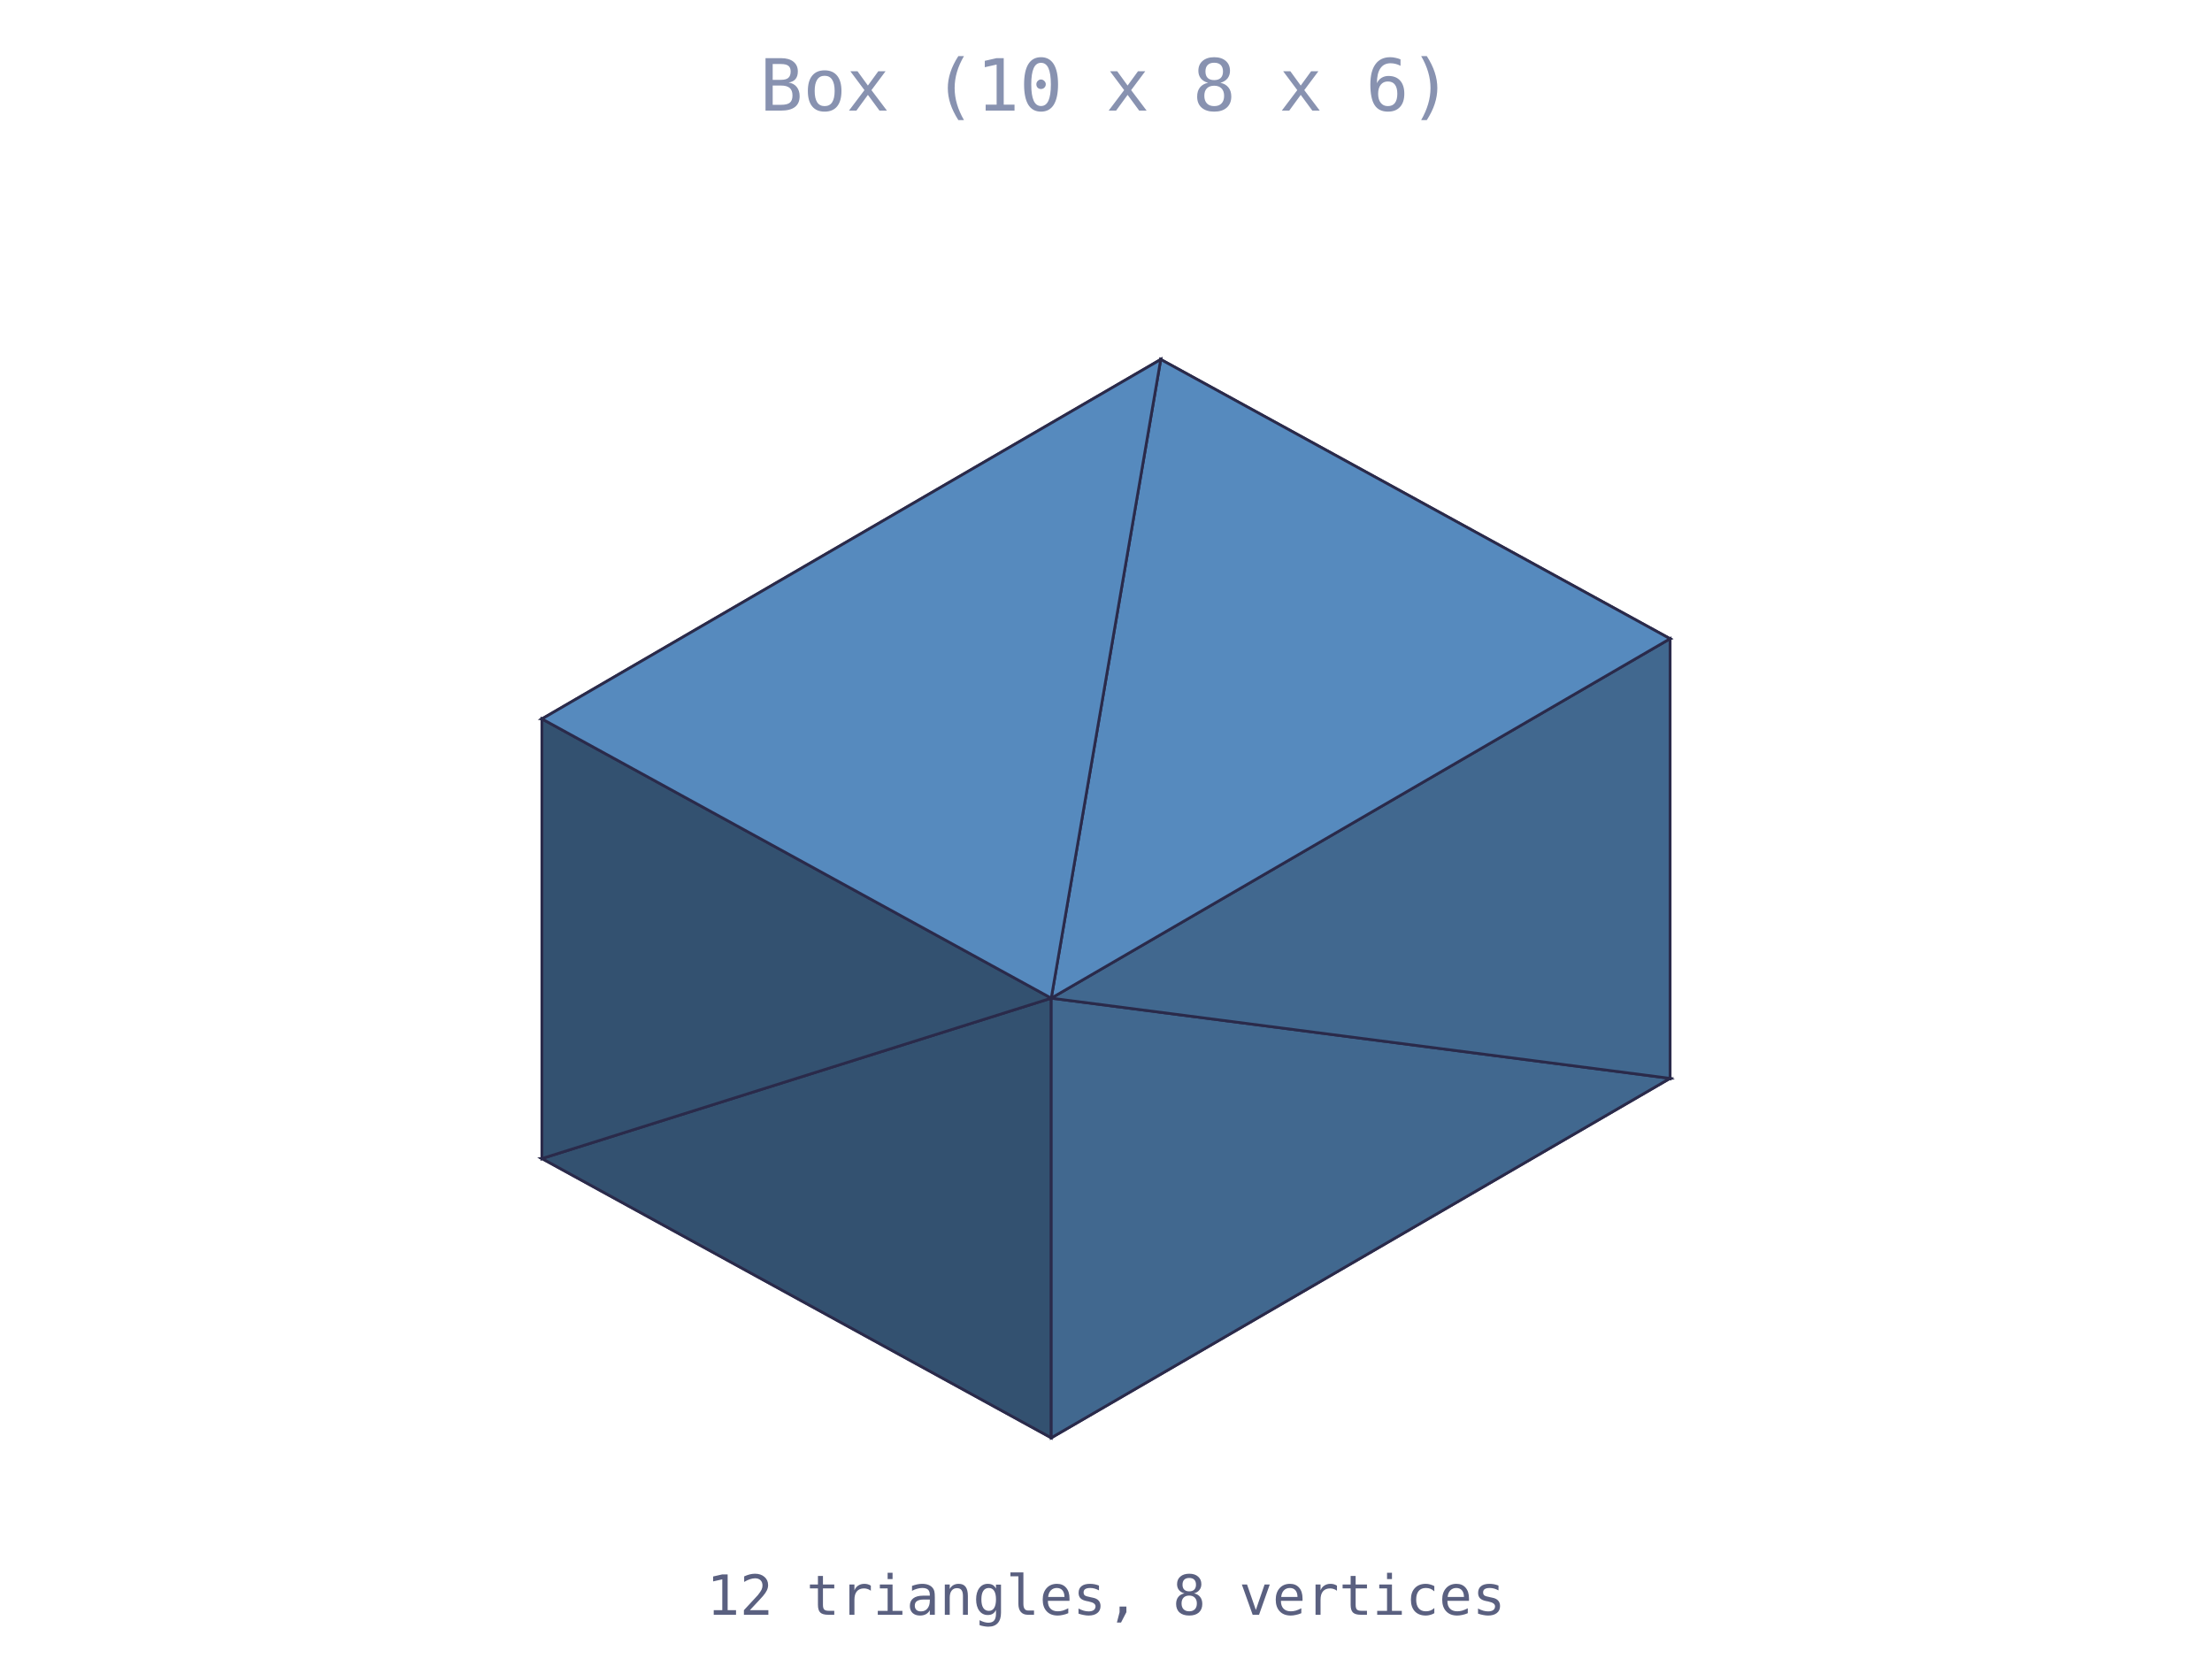
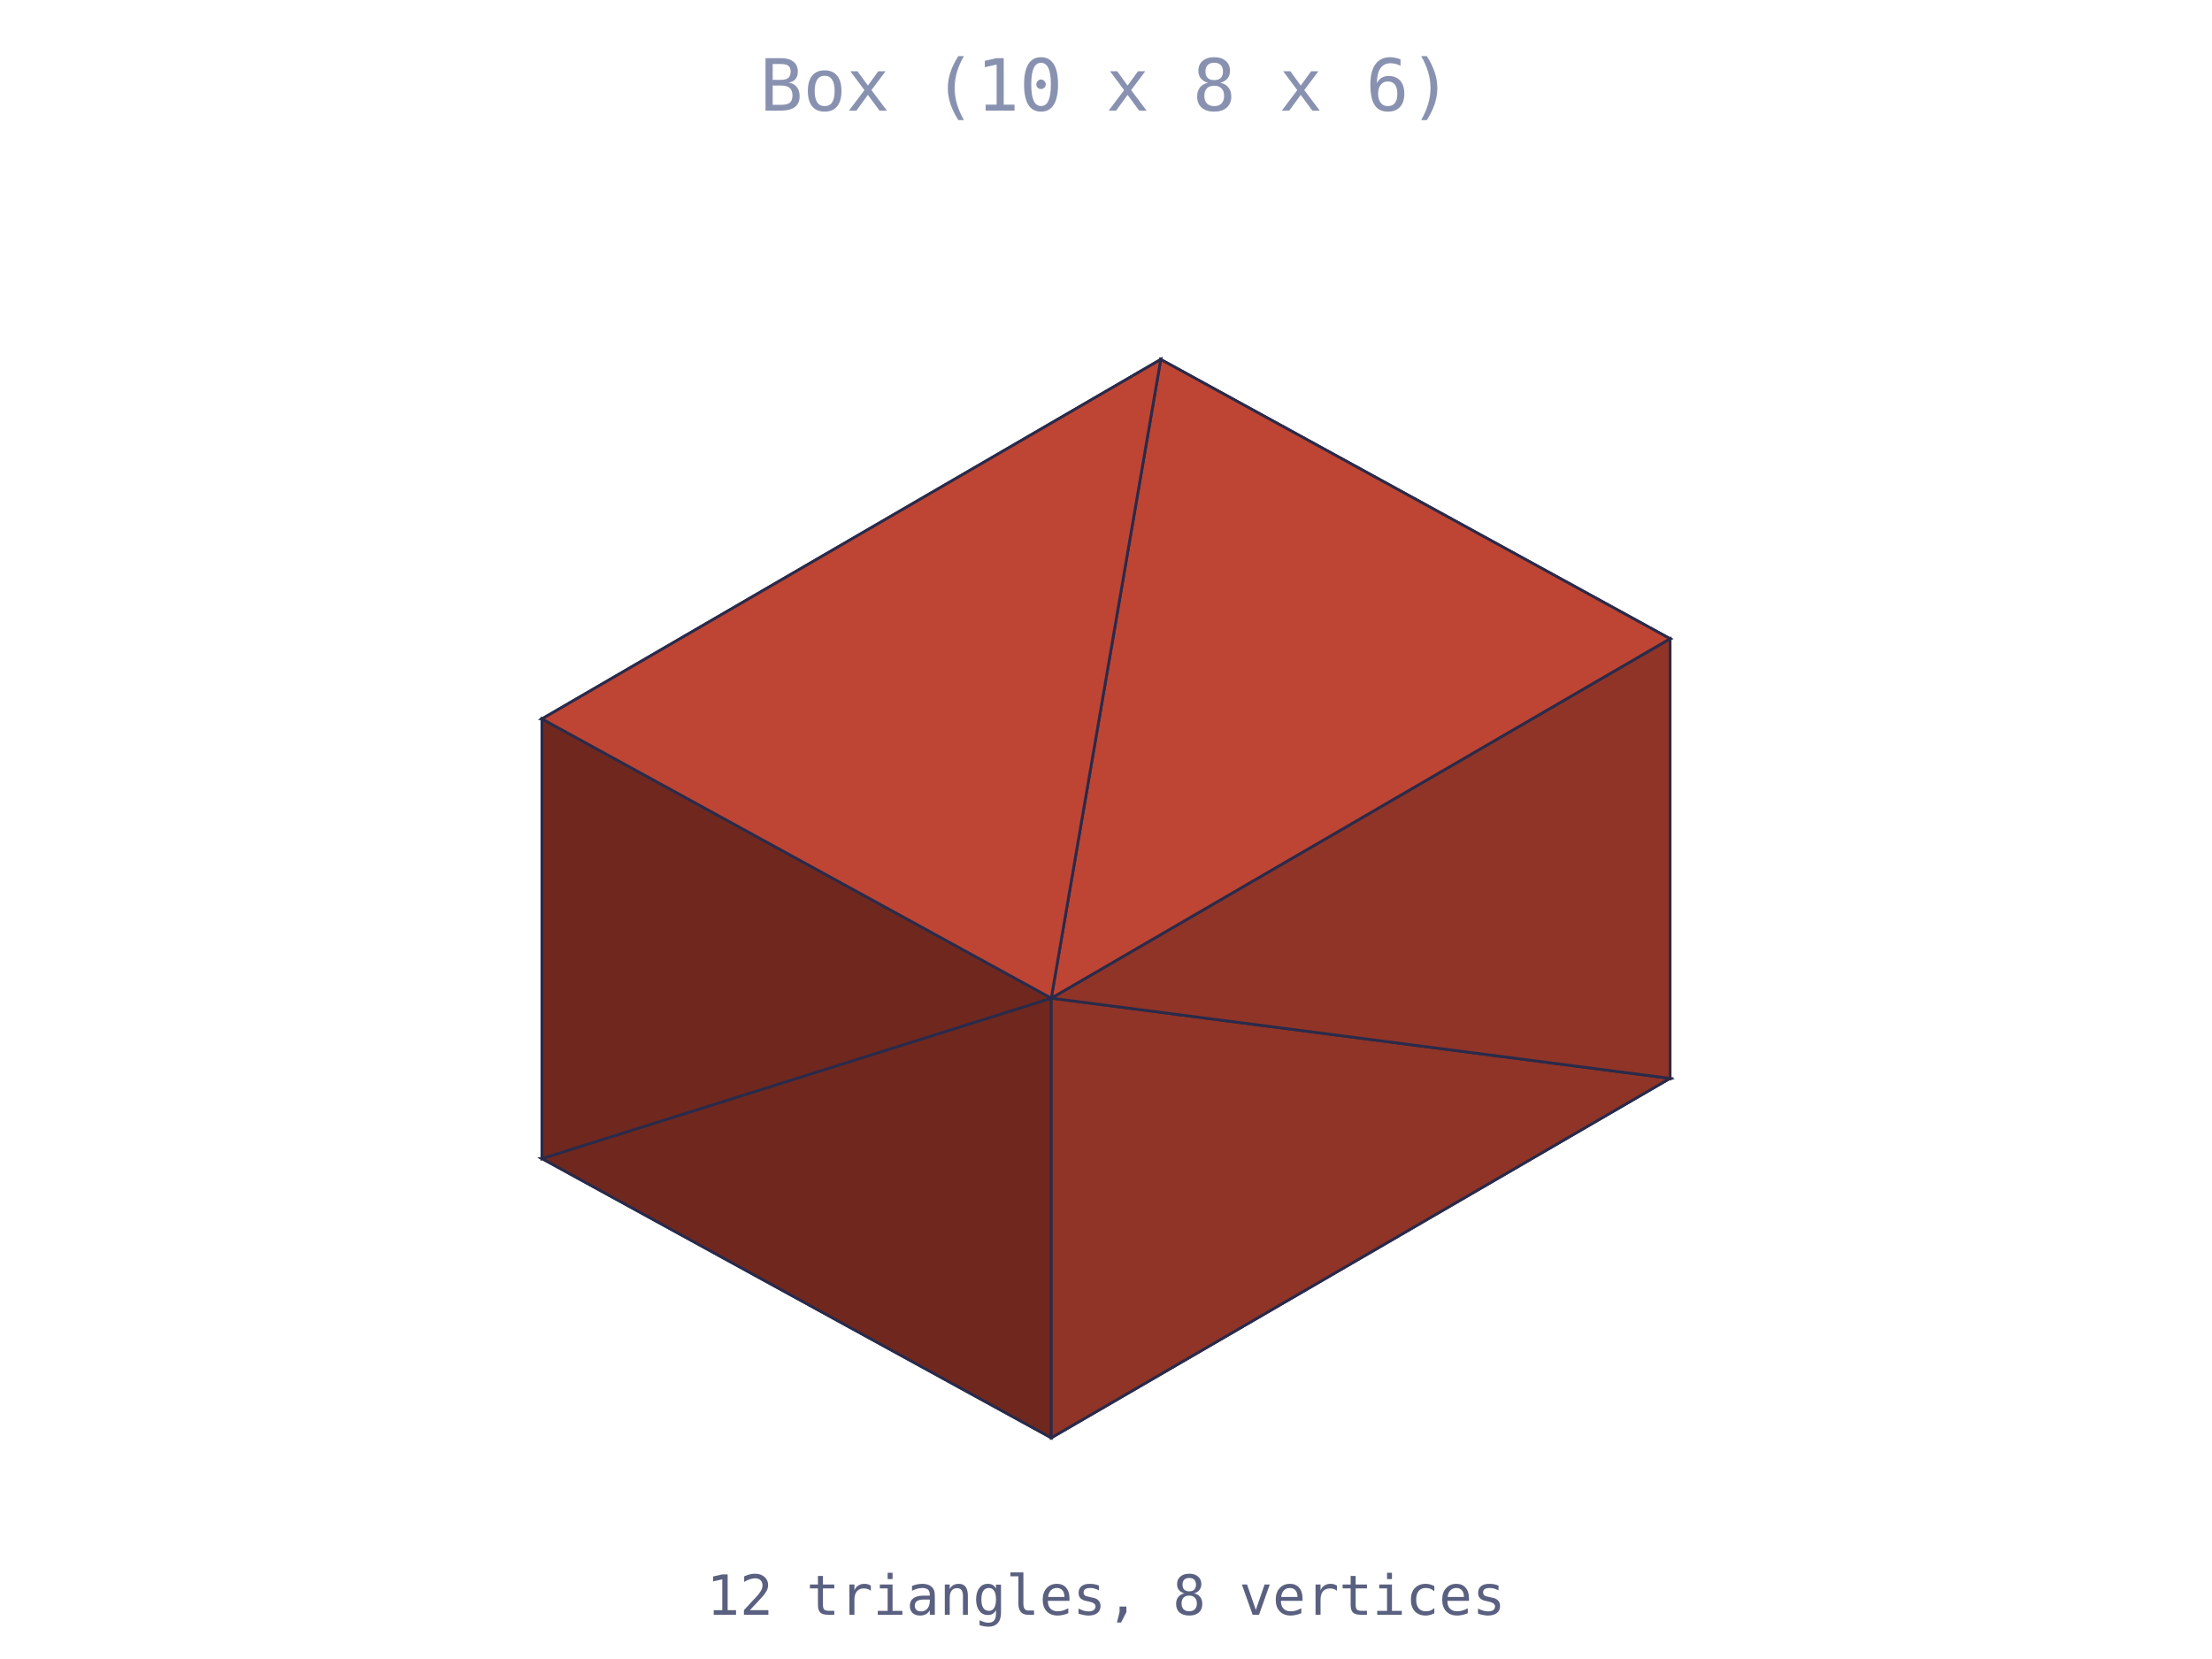
<svg xmlns="http://www.w3.org/2000/svg" width="400" height="300" style="background:#1a1a2e">
  <text x="200" y="20" font-family="monospace" font-size="13" fill="#8892b0" text-anchor="middle">Box (10 x 8 x 6)</text>
  <polygon points="98.0,209.5 302.0,195.0 190.1,260.0" fill="rgb(86,138,190)" stroke="#2a2a4a" stroke-width="0.5" />
  <polygon points="302.0,195.0 98.0,209.5 209.9,144.5" fill="rgb(86,138,190)" stroke="#2a2a4a" stroke-width="0.5" />
-   <polygon points="190.1,180.5 98.0,209.5 190.1,260.0" fill="rgb(51,81,112)" stroke="#2a2a4a" stroke-width="0.5" />
+   <polygon points="190.1,180.5 98.0,209.5 190.1,260.0" fill="rgb(112,40,30)" stroke="#2a2a4a" stroke-width="0.5" />
  <polygon points="209.9,144.5 302.0,115.5 302.0,195.0" fill="rgb(51,81,112)" stroke="#2a2a4a" stroke-width="0.5" />
-   <polygon points="302.0,195.0 190.1,180.5 190.1,260.0" fill="rgb(65,104,143)" stroke="#2a2a4a" stroke-width="0.5" />
+   <polygon points="302.0,195.0 190.1,180.5 190.1,260.0" fill="rgb(143,52,39)" stroke="#2a2a4a" stroke-width="0.5" />
  <polygon points="98.0,130.0 209.9,144.5 98.0,209.5" fill="rgb(65,104,143)" stroke="#2a2a4a" stroke-width="0.5" />
-   <polygon points="98.0,209.5 190.1,180.5 98.0,130.0" fill="rgb(51,81,112)" stroke="#2a2a4a" stroke-width="0.5" />
+   <polygon points="98.0,209.5 190.1,180.5 98.0,130.0" fill="rgb(112,40,30)" stroke="#2a2a4a" stroke-width="0.5" />
  <polygon points="302.0,115.5 209.9,144.5 209.9,65.0" fill="rgb(51,81,112)" stroke="#2a2a4a" stroke-width="0.5" />
-   <polygon points="190.1,180.5 302.0,195.0 302.0,115.5" fill="rgb(65,104,143)" stroke="#2a2a4a" stroke-width="0.5" />
+   <polygon points="190.1,180.5 302.0,195.0 302.0,115.5" fill="rgb(143,52,39)" stroke="#2a2a4a" stroke-width="0.5" />
  <polygon points="209.9,144.5 98.0,130.0 209.9,65.0" fill="rgb(65,104,143)" stroke="#2a2a4a" stroke-width="0.5" />
-   <polygon points="209.9,65.0 190.1,180.5 302.0,115.5" fill="rgb(86,138,190)" stroke="#2a2a4a" stroke-width="0.5" />
-   <polygon points="190.1,180.5 209.9,65.0 98.0,130.0" fill="rgb(86,138,190)" stroke="#2a2a4a" stroke-width="0.5" />
+   <polygon points="209.9,65.0 190.1,180.5 302.0,115.5" fill="rgb(190,69,51)" stroke="#2a2a4a" stroke-width="0.5" />
+   <polygon points="190.1,180.5 209.9,65.0 98.0,130.0" fill="rgb(190,69,51)" stroke="#2a2a4a" stroke-width="0.5" />
  <text x="200" y="292" font-family="monospace" font-size="10" fill="#5a6080" text-anchor="middle">12 triangles, 8 vertices</text>
</svg>
